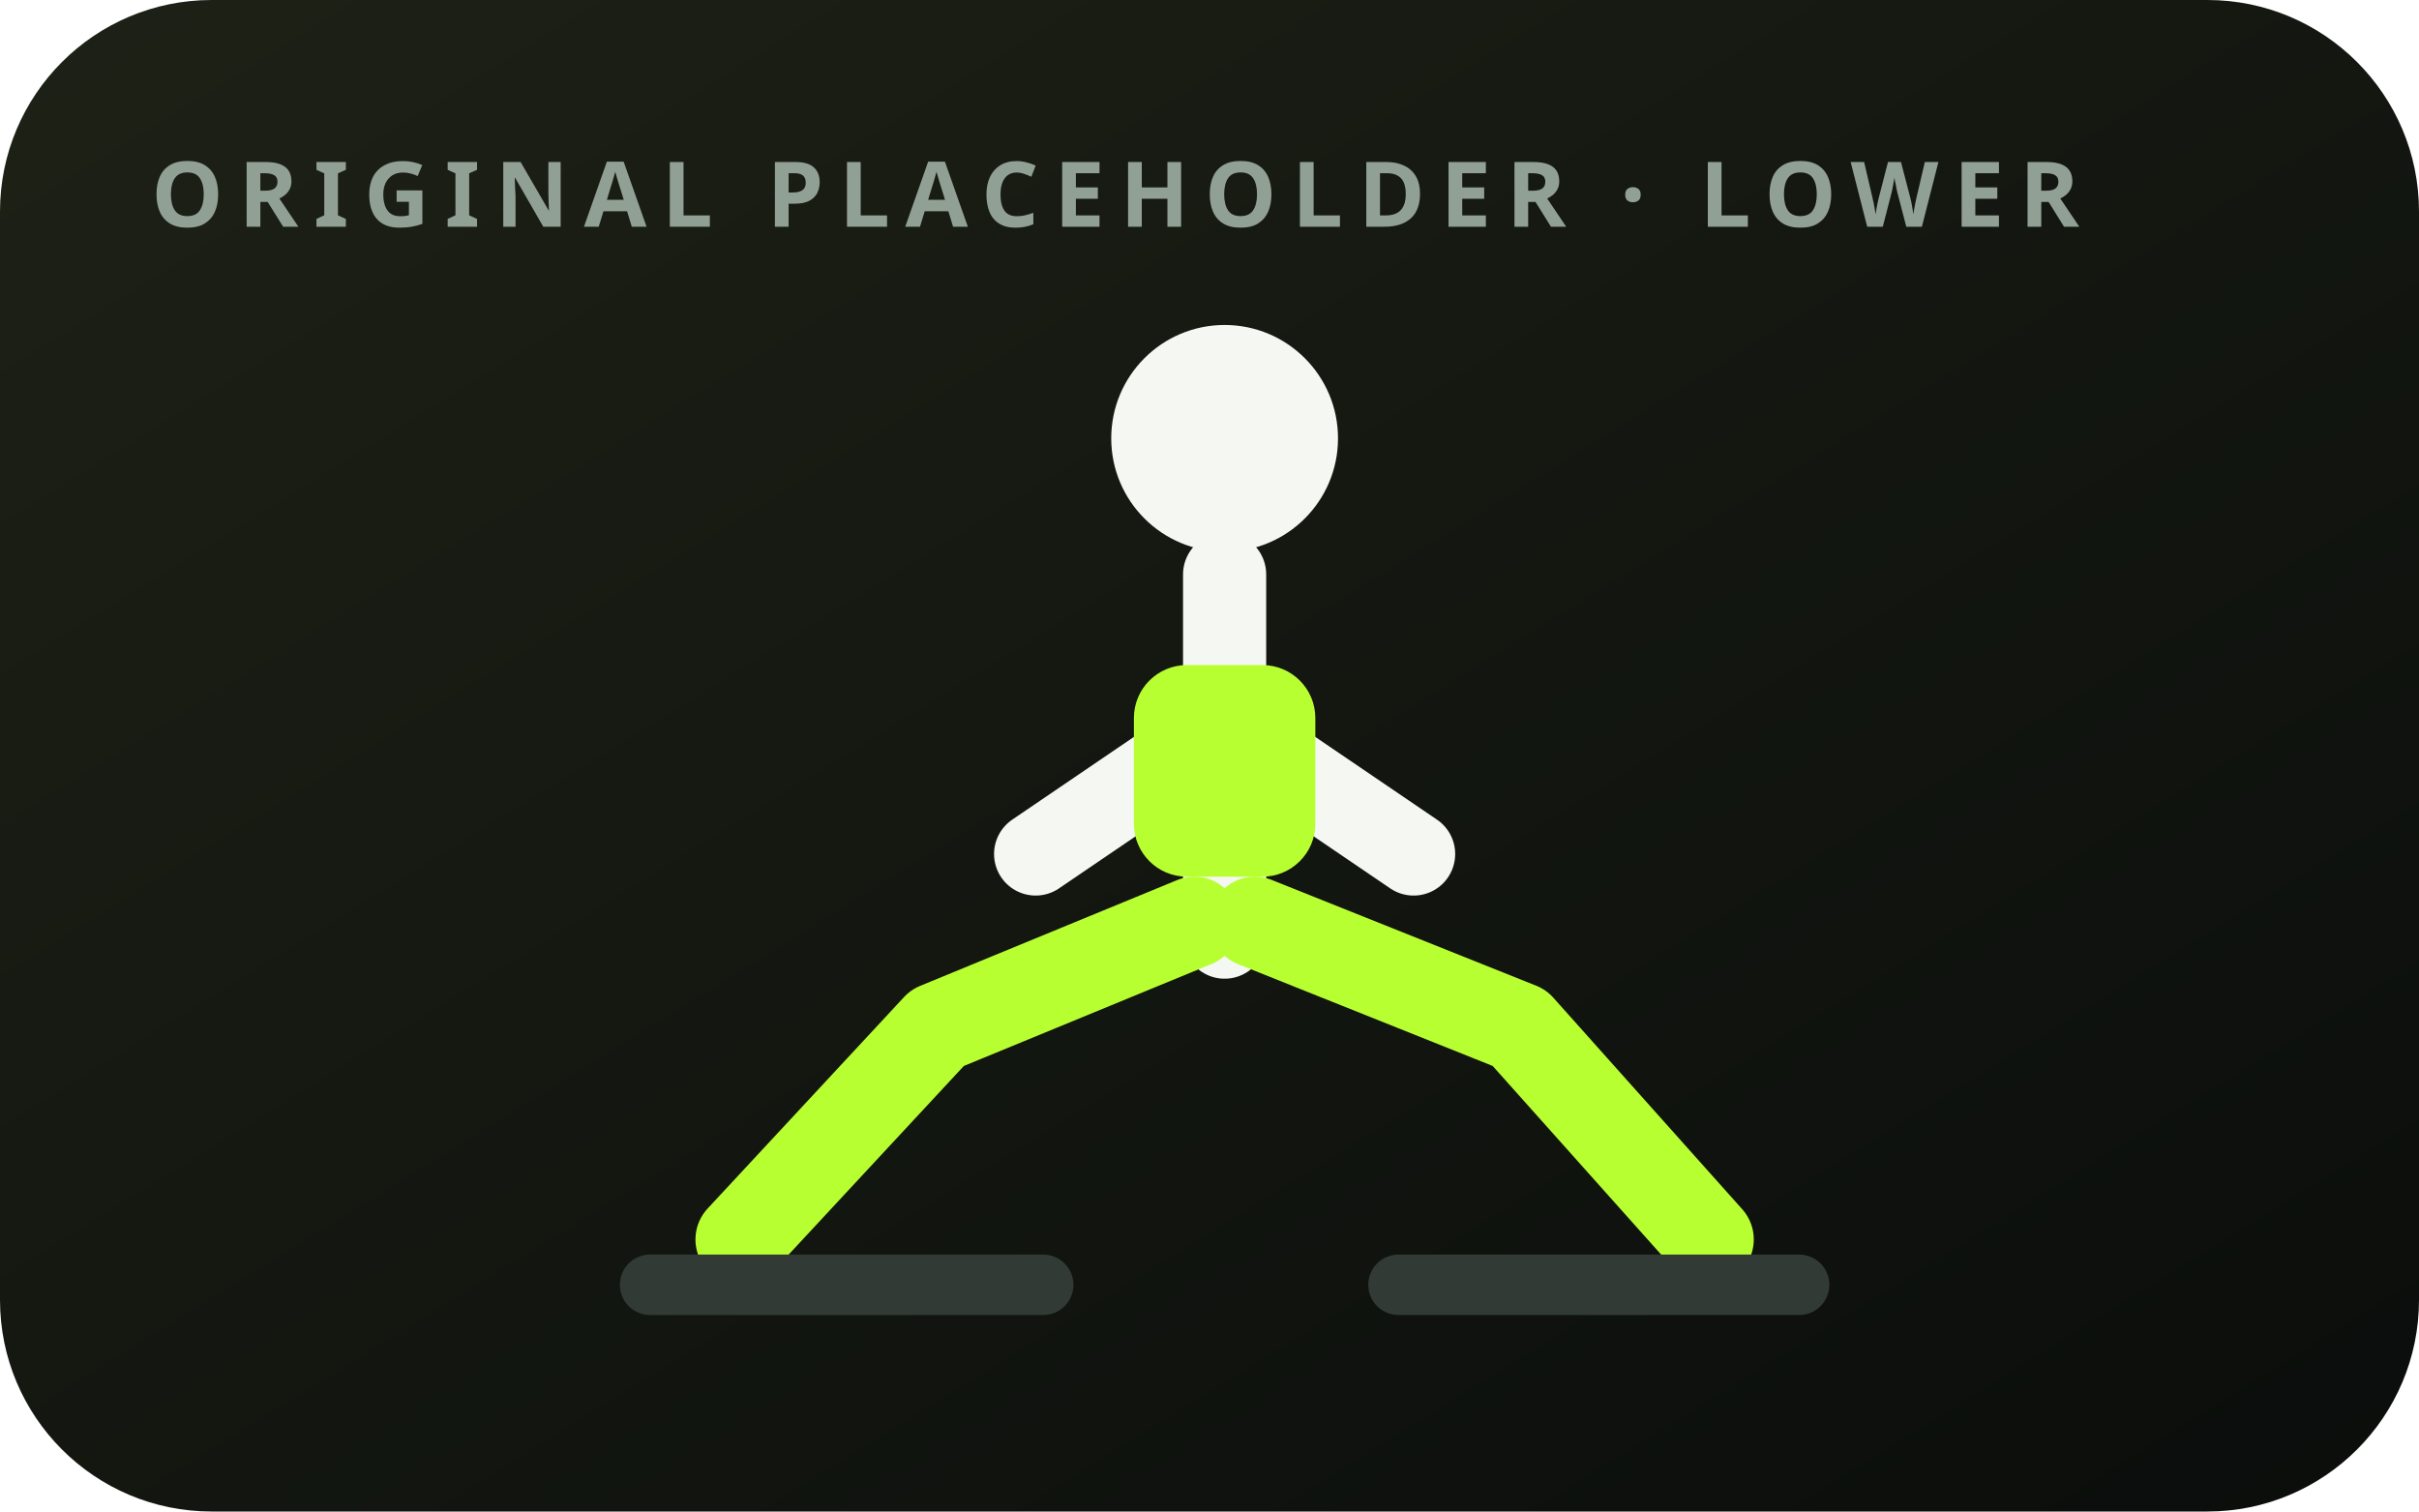
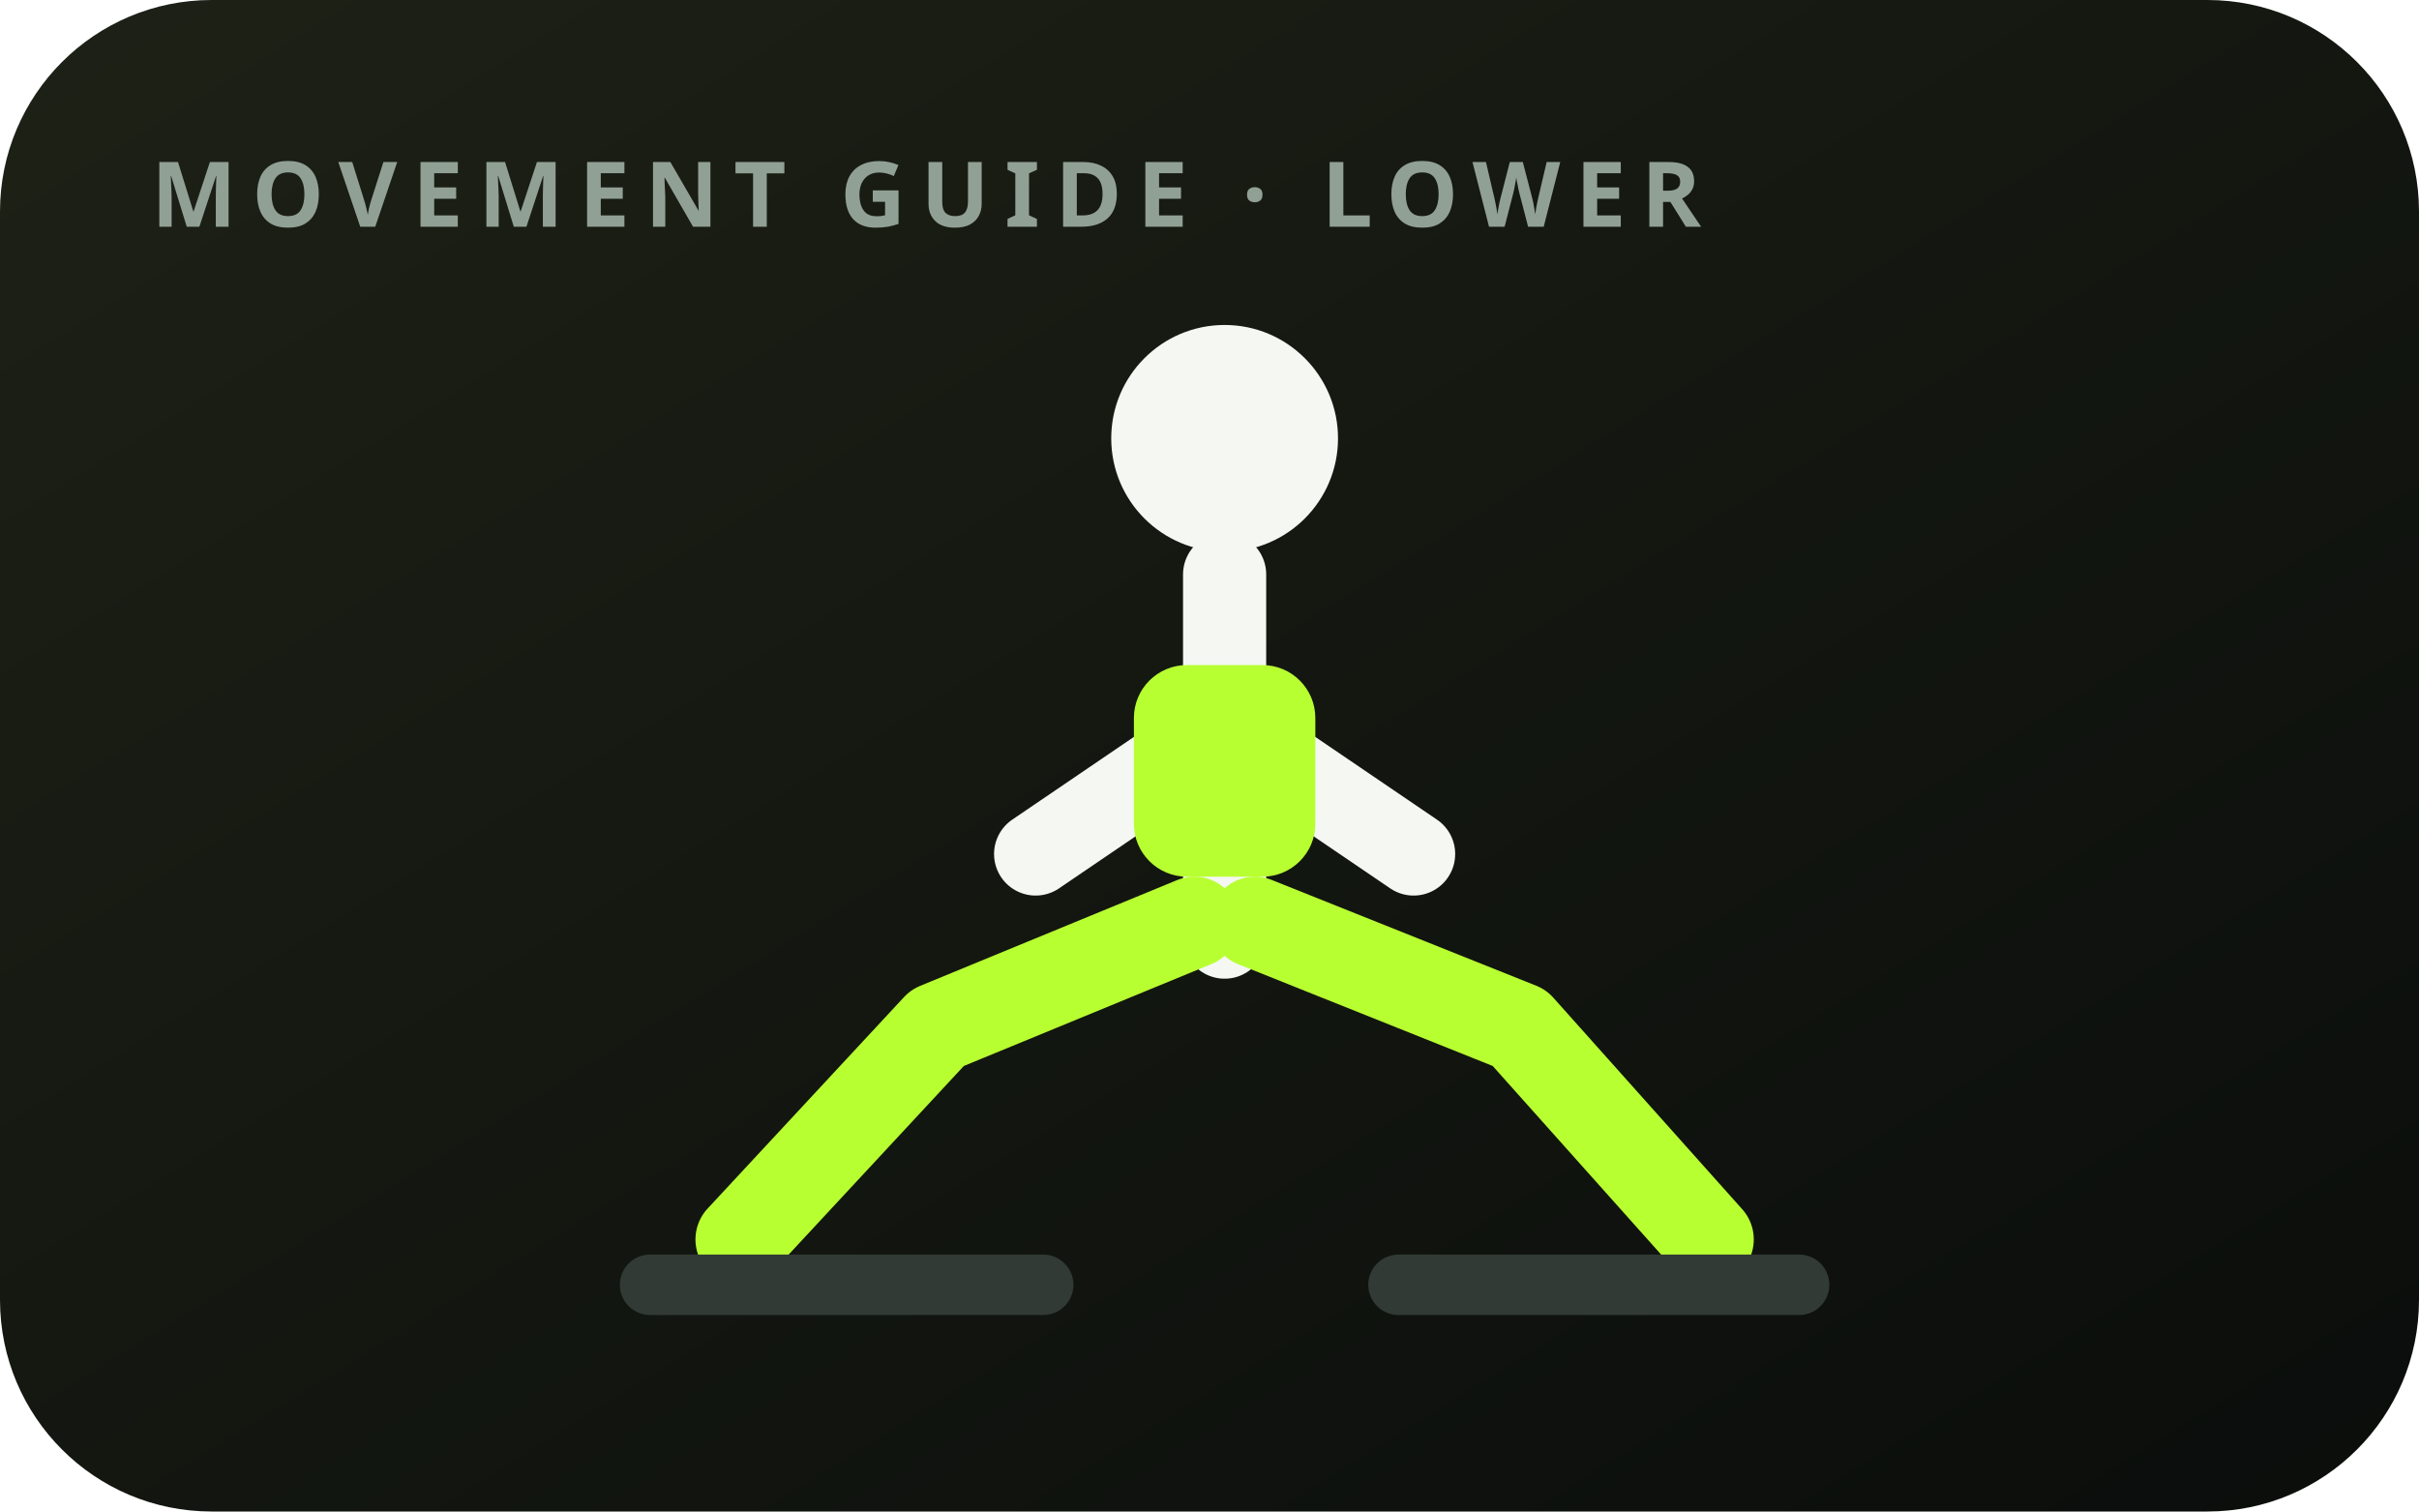
<svg xmlns="http://www.w3.org/2000/svg" viewBox="0 0 320 200" role="img" aria-labelledby="title desc">
  <defs>
    <linearGradient id="bg" x2="1" y2="1">
      <stop stop-color="#1d2116" />
      <stop offset="1" stop-color="#0a0d0b" />
    </linearGradient>
  </defs>
  <rect width="320" height="200" rx="28" fill="url(#bg)" />
  <circle cx="162" cy="58" r="15" fill="#f4f7f2" />
  <path d="M162 76v48m0-28-25 17m25-17 25 17" fill="none" stroke="#f4f7f2" stroke-width="11" stroke-linecap="round" />
  <path d="m158 122-34 14-26 28m68-42 35 14 25 28" fill="none" stroke="#b8ff31" stroke-width="12" stroke-linecap="round" stroke-linejoin="round" />
  <path d="M86 170h52m47 0h53" stroke="#313a34" stroke-width="8" stroke-linecap="round" />
  <rect x="150" y="88" width="24" height="28" rx="7" fill="#b8ff31" />
-   <text x="20" y="30" fill="#91a095" font-family="system-ui,sans-serif" font-size="12" font-weight="700" letter-spacing="2">ORIGINAL PLACEHOLDER · LOWER</text>
+   <text x="20" y="30" fill="#91a095" font-family="system-ui,sans-serif" font-size="12" font-weight="700" letter-spacing="2">MOVEMENT GUIDE · LOWER</text>
</svg>
